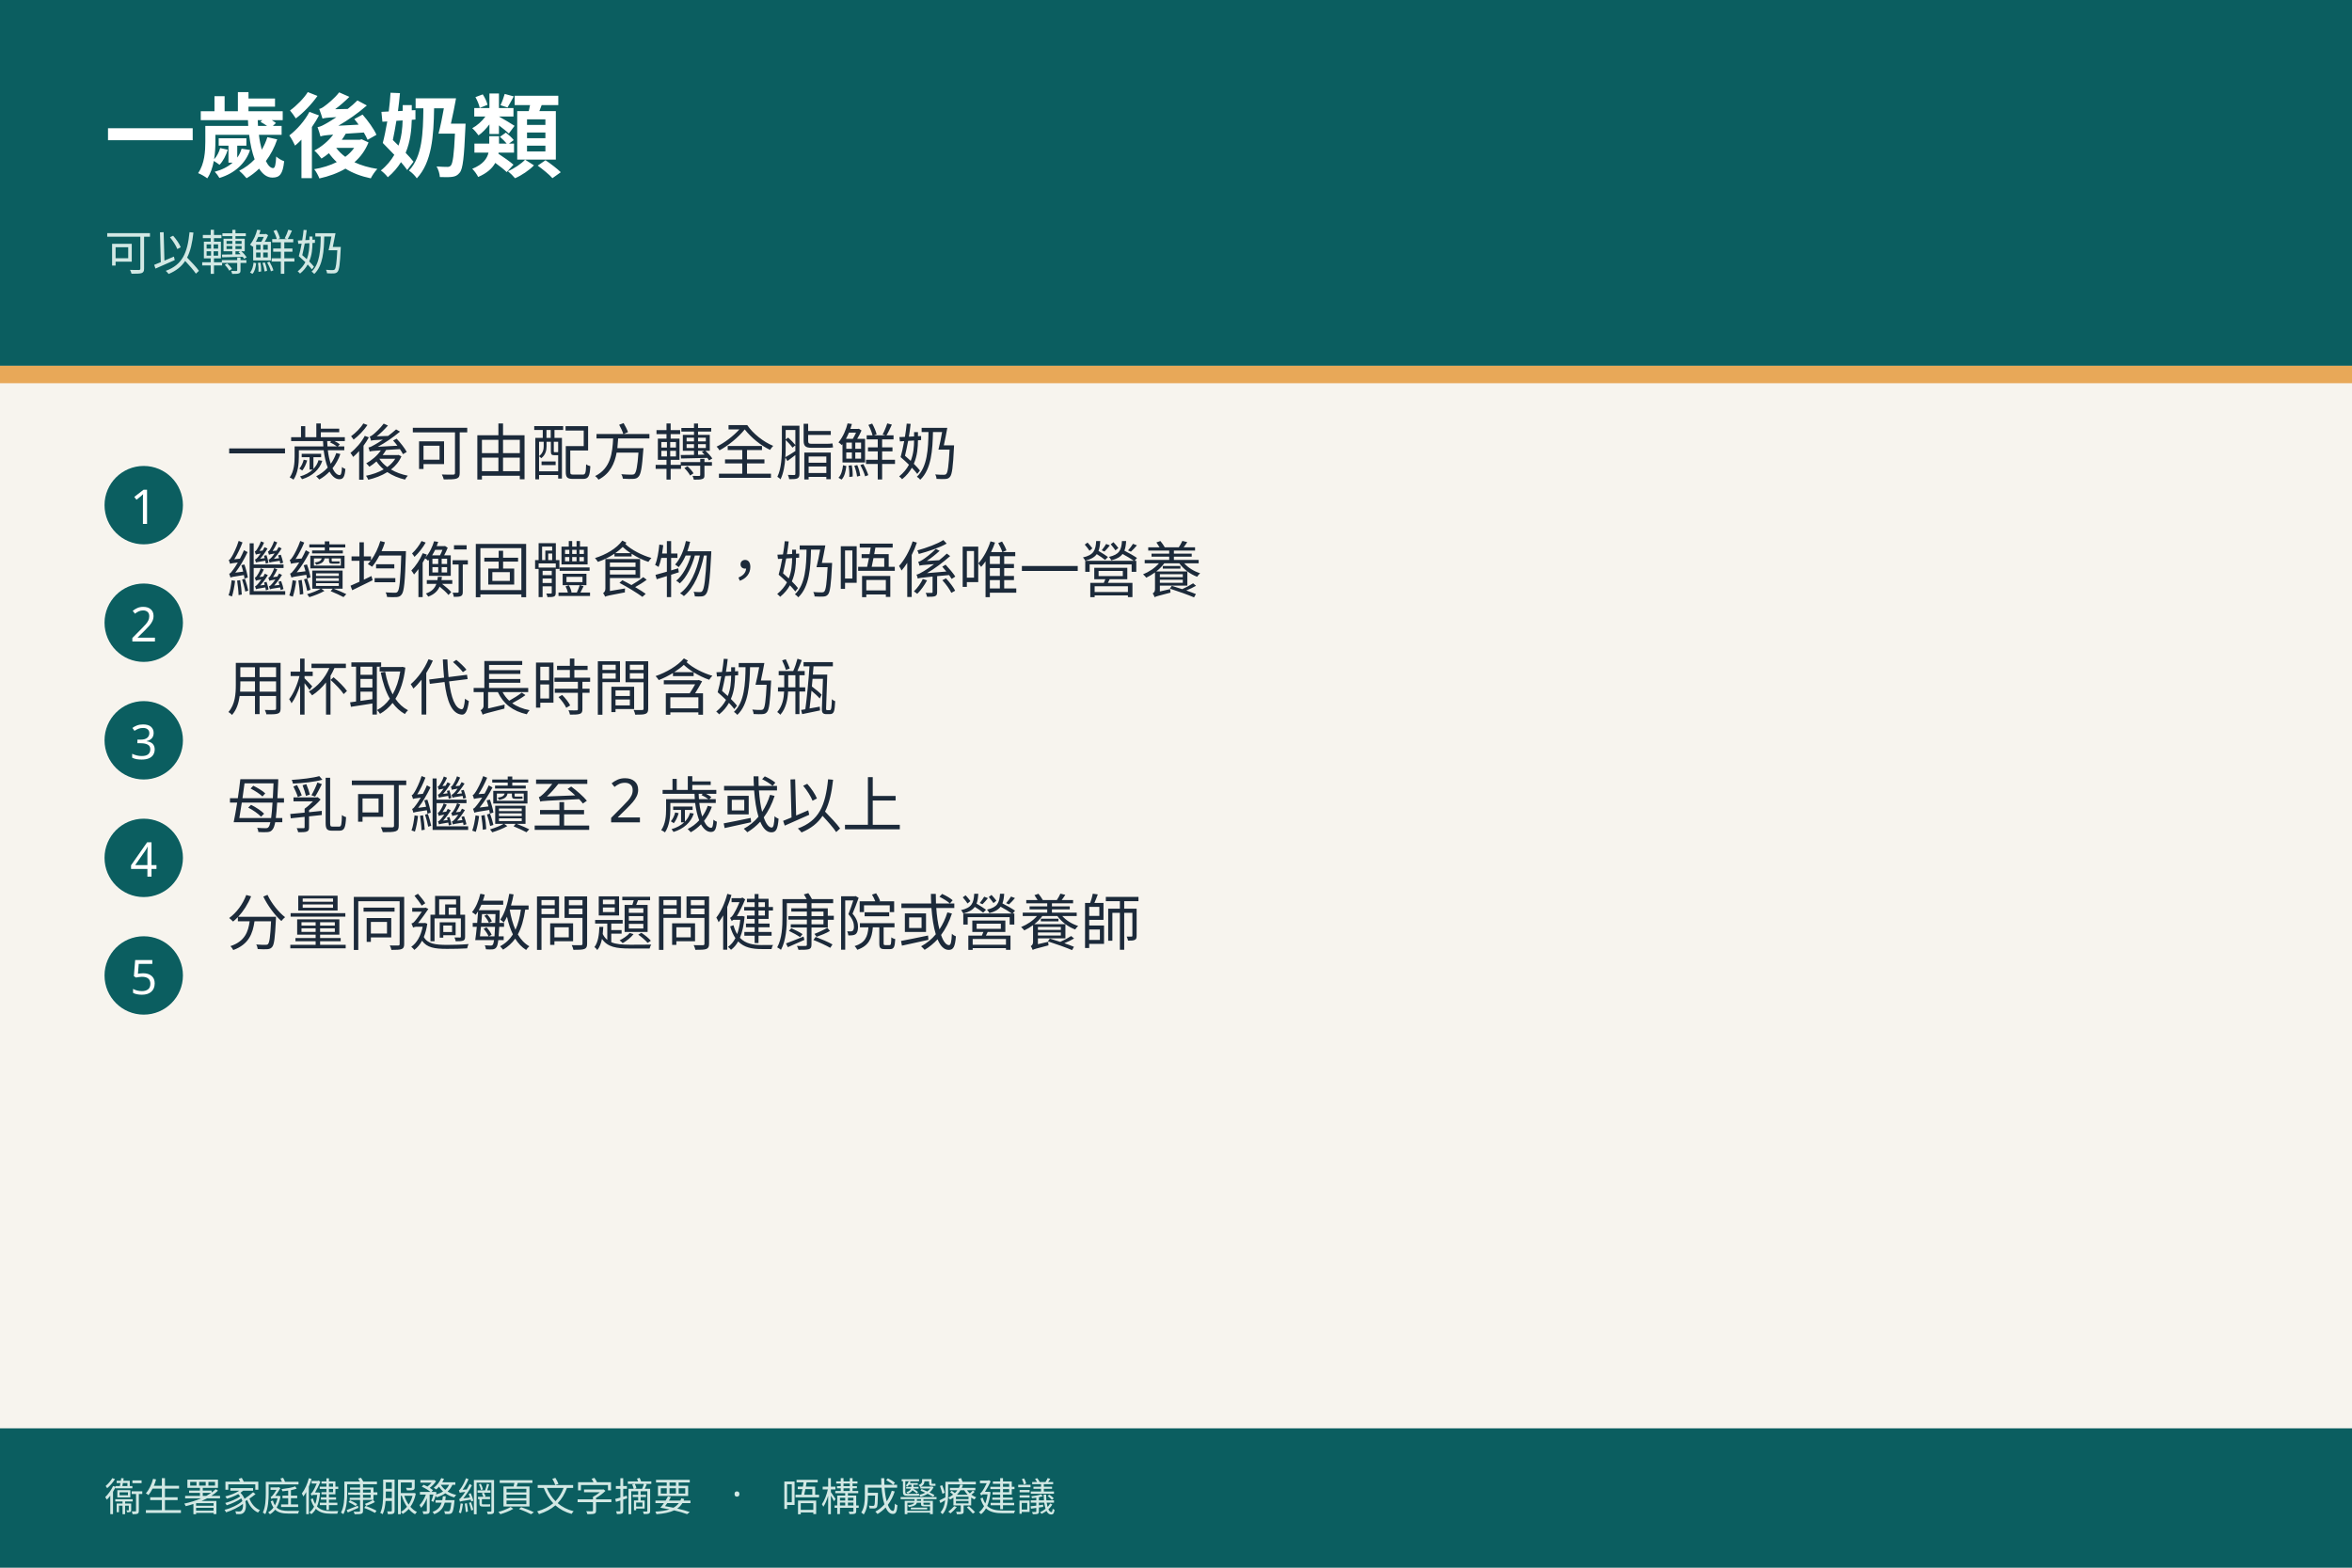
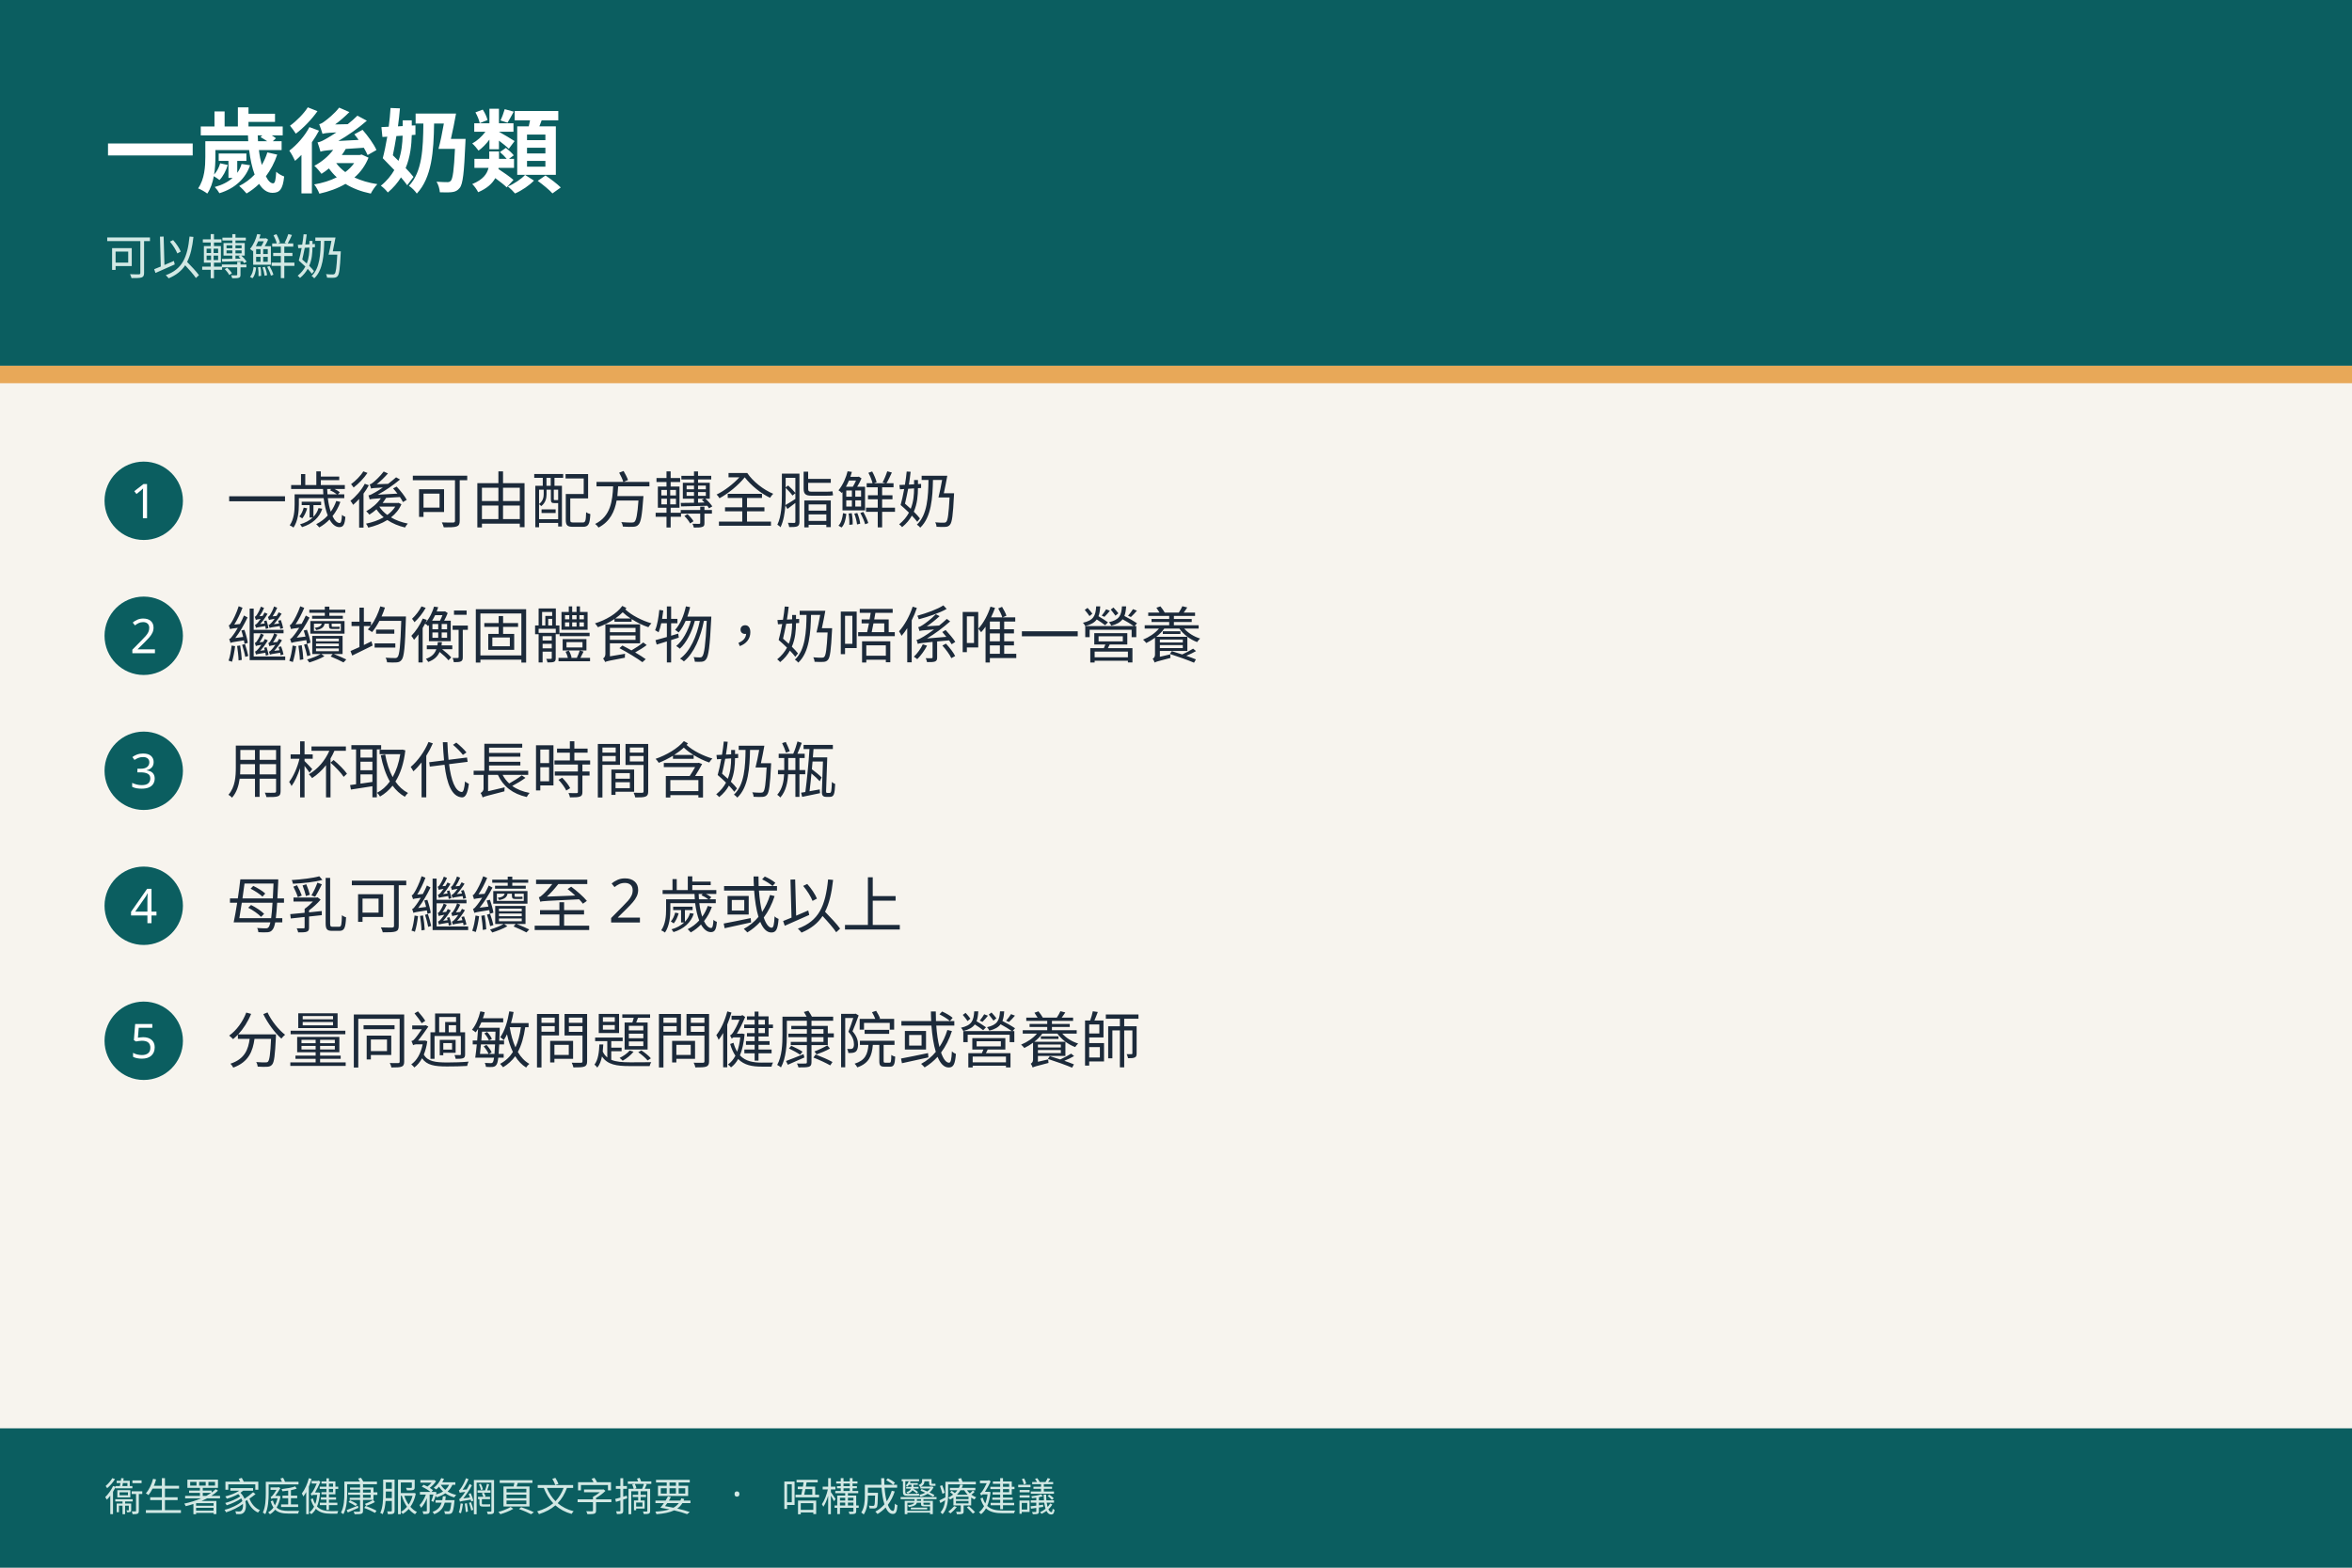
<svg xmlns="http://www.w3.org/2000/svg" viewBox="0 0 1080 720" width="100%" role="img" xml:lang="zh-Hant-HK">
  <style>text{font-family:"PingFang HK","Heiti TC","Noto Sans TC","Hiragino Sans CNS",sans-serif}</style>
  <rect width="1080" height="720" fill="#f7f4ee" />
  <rect width="1080" height="168" fill="#0b5e60" />
  <rect y="168" width="1080" height="8" fill="#e8a858" />
-   <text x="48" y="78" fill="#ffffff" font-size="42" font-weight="600">一歲後奶類</text>
-   <text x="48" y="124" fill="#d2e8e4" font-size="22">可以轉鮮奶</text>
-   <circle cx="66" cy="232" r="18" fill="#0b5e60" />
-   <text x="66" y="233" fill="#ffffff" font-size="22" text-anchor="middle" dominant-baseline="middle">1</text>
-   <text x="104" y="218" fill="#1c2a3a" font-size="28">一歲後可由配方轉全脂鮮奶</text>
-   <circle cx="66" cy="286" r="18" fill="#0b5e60" />
-   <text x="66" y="287" fill="#ffffff" font-size="22" text-anchor="middle" dominant-baseline="middle">2</text>
-   <text x="104" y="272" fill="#1c2a3a" font-size="28">繼續均衡固體食物，奶唔係唯一營養</text>
-   <circle cx="66" cy="340" r="18" fill="#0b5e60" />
-   <text x="66" y="341" fill="#ffffff" font-size="22" text-anchor="middle" dominant-baseline="middle">3</text>
-   <text x="104" y="326" fill="#1c2a3a" font-size="28">用杯取代長時間含奶瓶</text>
-   <circle cx="66" cy="394" r="18" fill="#0b5e60" />
-   <text x="66" y="395" fill="#ffffff" font-size="22" text-anchor="middle" dominant-baseline="middle">4</text>
-   <text x="104" y="380" fill="#1c2a3a" font-size="28">母乳可繼續至 2 歲或以上</text>
-   <circle cx="66" cy="448" r="18" fill="#0b5e60" />
-   <text x="66" y="449" fill="#ffffff" font-size="22" text-anchor="middle" dominant-baseline="middle">5</text>
-   <text x="104" y="434" fill="#1c2a3a" font-size="28">分量同過敏問題問健康院或營養師</text>
+   <text x="48" y="70" dy="15" fill="#ffffff" font-size="42" font-weight="600">一歲後奶類</text>
+   <text x="48" y="118" dy="8" fill="#d2e8e4" font-size="22">可以轉鮮奶</text>
+   <circle cx="66" cy="230" r="18" fill="#0b5e60" />
+   <text x="66" y="230" dy="8" fill="#ffffff" font-size="22" text-anchor="middle">1</text>
+   <text x="104" y="230" dy="10" fill="#1c2a3a" font-size="28">一歲後可由配方轉全脂鮮奶</text>
+   <circle cx="66" cy="292" r="18" fill="#0b5e60" />
+   <text x="66" y="292" dy="8" fill="#ffffff" font-size="22" text-anchor="middle">2</text>
+   <text x="104" y="292" dy="10" fill="#1c2a3a" font-size="28">繼續均衡固體食物，奶唔係唯一營養</text>
+   <circle cx="66" cy="354" r="18" fill="#0b5e60" />
+   <text x="66" y="354" dy="8" fill="#ffffff" font-size="22" text-anchor="middle">3</text>
+   <text x="104" y="354" dy="10" fill="#1c2a3a" font-size="28">用杯取代長時間含奶瓶</text>
+   <circle cx="66" cy="416" r="18" fill="#0b5e60" />
+   <text x="66" y="416" dy="8" fill="#ffffff" font-size="22" text-anchor="middle">4</text>
+   <text x="104" y="416" dy="10" fill="#1c2a3a" font-size="28">母乳可繼續至 2 歲或以上</text>
+   <circle cx="66" cy="478" r="18" fill="#0b5e60" />
+   <text x="66" y="478" dy="8" fill="#ffffff" font-size="22" text-anchor="middle">5</text>
+   <text x="104" y="478" dy="10" fill="#1c2a3a" font-size="28">分量同過敏問題問健康院或營養師</text>
  <rect y="656" width="1080" height="64" fill="#0b5e60" />
-   <text x="48" y="694" fill="#d2e8e4" font-size="18">衞生署家庭健康服務網頁文字摘要　·　唔構成醫療建議</text>
+   <text x="48" y="688" dy="6" fill="#d2e8e4" font-size="18">衞生署家庭健康服務網頁文字摘要　·　唔構成醫療建議</text>
</svg>
